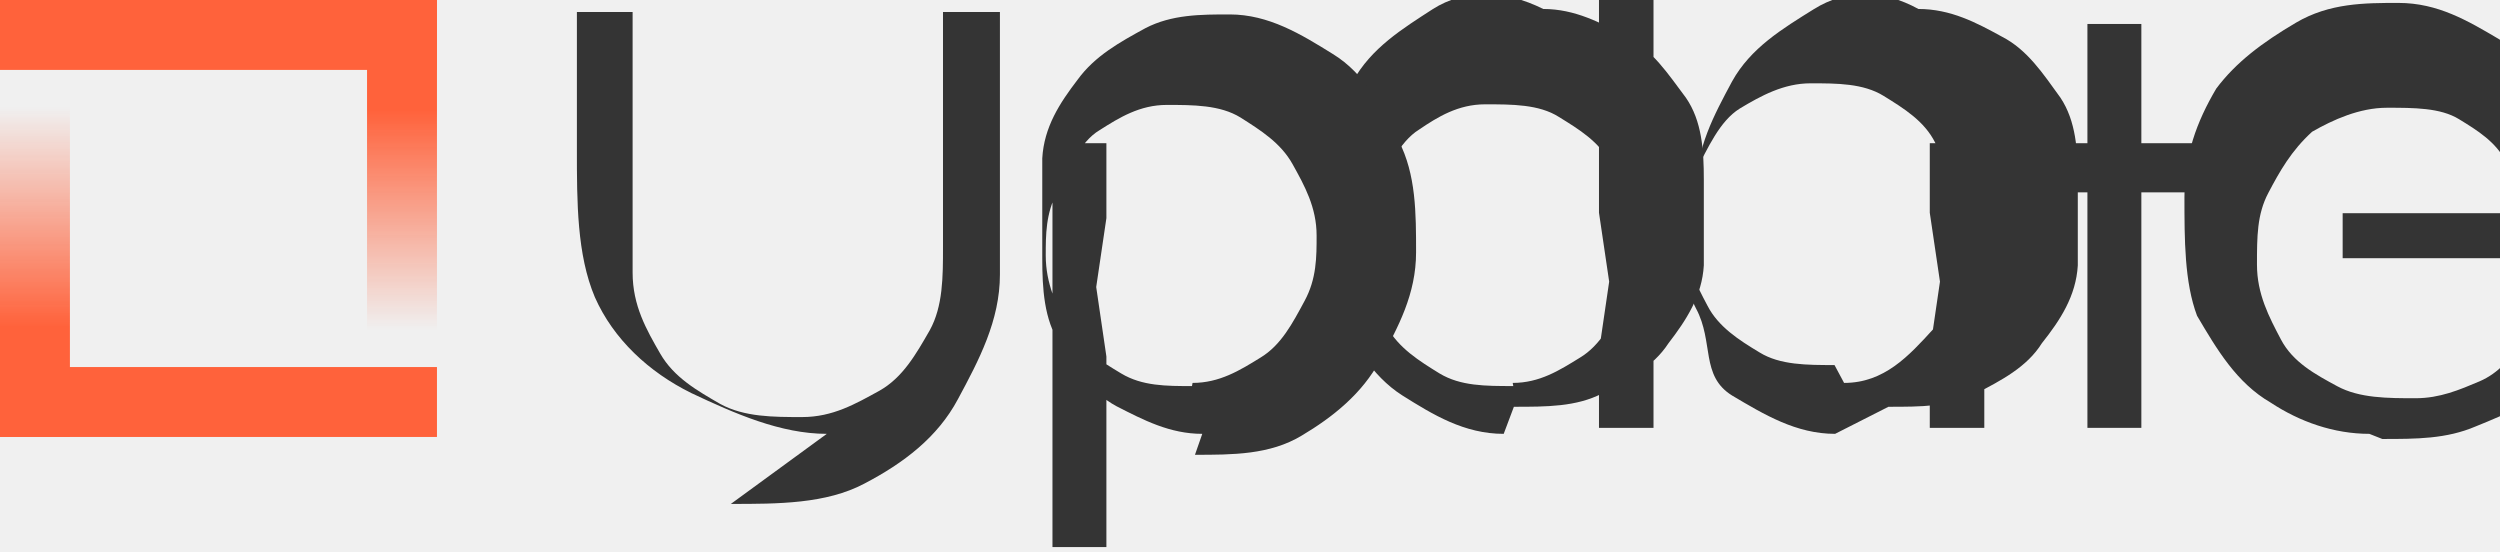
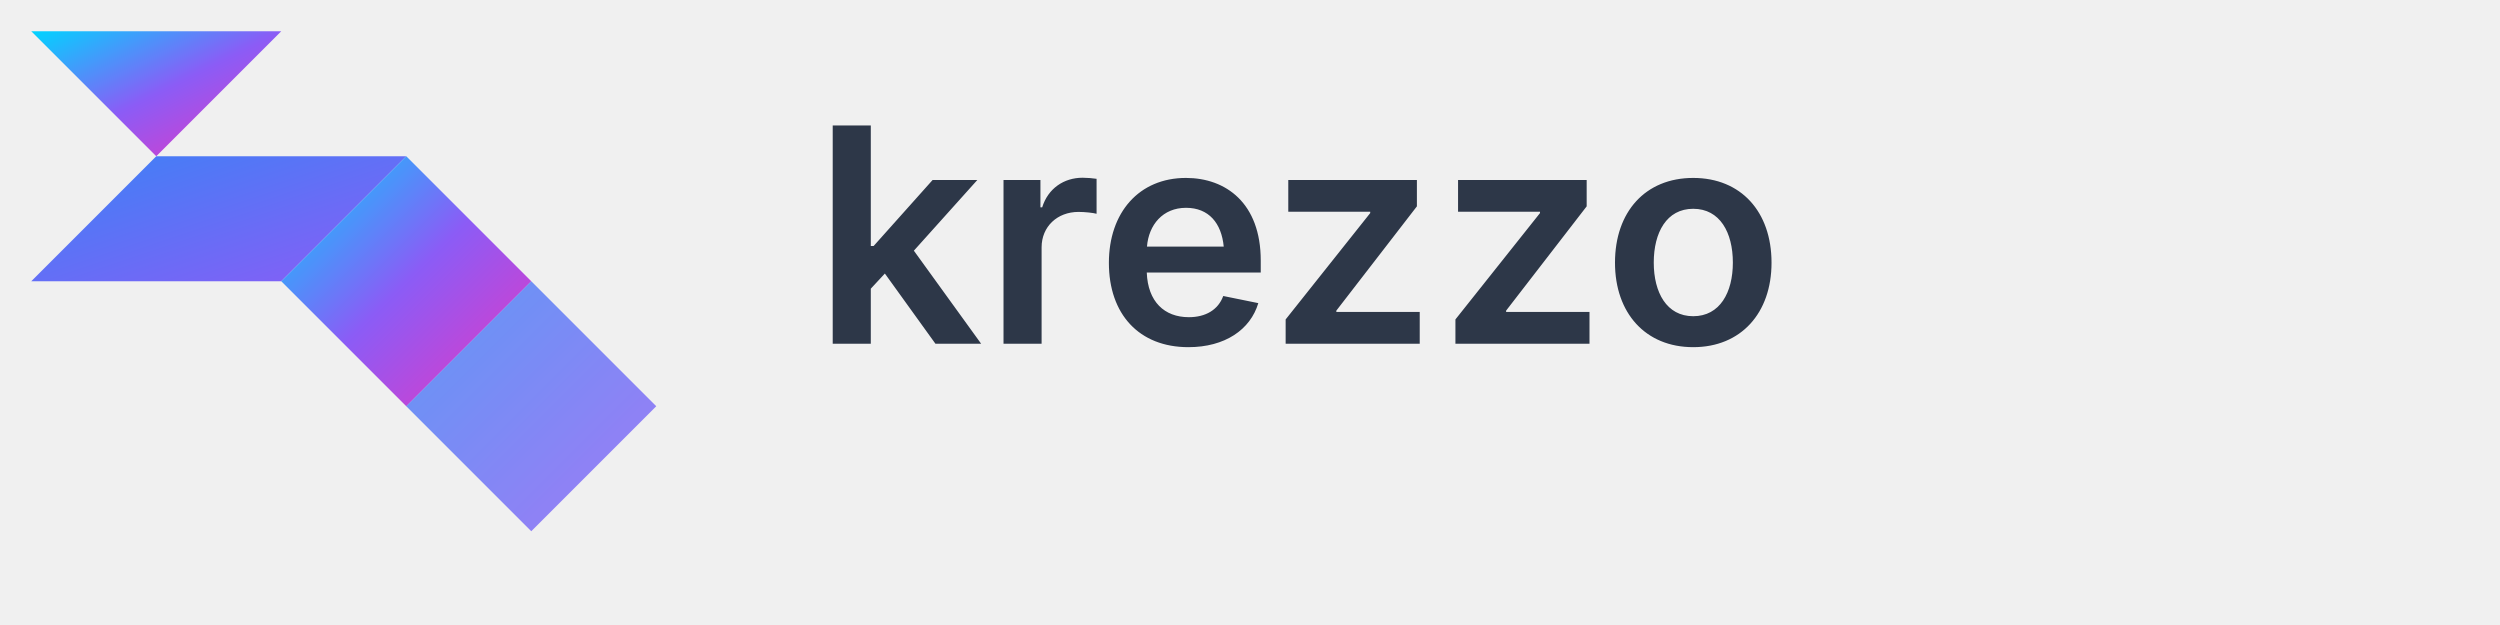
- <svg xmlns="http://www.w3.org/2000/svg" width="349" height="77" viewBox="0 0 349 77" fill="none">
-   <g clip-path="url(#clip0)">
-     <path d="M0 51.24H61V61H0V51.24Z" fill="#FF623B" />
-     <path d="M0 9.76H9.76V61H0V9.76Z" fill="url(#paint0_linear)" />
-     <path d="M61 9.76H0V0H61V9.76Z" fill="#FF623B" />
-     <path d="M61 51.24H51.24V0H61V51.24Z" fill="url(#paint1_linear)" />
-     <path d="M330.764 60.565C325.824 60.565 321.056 58.888 316.996 56.211C312.228 53.451 309.468 48.766 306.708 44.081C304.948 39.396 304.948 33.457 304.948 27.518C304.948 21.661 306.625 17.058 309.385 12.373C312.145 8.688 315.83 5.928 320.515 3.168C325.2 0.408 330.139 0.408 334.824 0.408C340.345 0.408 344.528 2.917 348.794 5.426C353.06 7.935 355.319 12.369 357.658 16.802C360.914 21.235 360.914 26.174 360.914 31.113C360.914 31.948 360.83 32.783 360.83 33.618C360.747 34.453 360.58 35.205 360.58 36.04H327.035V29.766H356.564L353.804 32.192C353.804 28.176 352.382 25.416 349.879 22.656C348.457 19.812 345.864 18.222 343.27 16.632C340.677 15.042 336.992 15.042 333.228 15.042C329.38 15.042 325.699 16.716 322.771 18.39C319.842 21.066 318.253 23.909 316.664 26.919C315.074 29.929 315.074 33.022 315.074 36.949C315.074 41.043 316.747 44.219 318.42 47.395C320.093 50.571 323.189 52.245 326.285 53.919C329.381 55.592 333.312 55.592 337.243 55.592C340.589 55.592 343.349 54.421 346.109 53.25C348.869 52.079 350.542 49.903 352.132 47.728L356.984 52.664C354.14 56.01 349.962 57.767 345.613 59.524C341.515 61.281 337.334 61.281 332.568 61.281L330.764 60.565Z" fill="#343434" />
-     <path d="M291.404 59.728V3.346H298.933V59.728H291.404ZM281.616 26.853V19.993H308.72V26.853H281.616Z" fill="#343434" />
-     <path d="M256.18 60.565C250.742 60.565 246.309 57.888 241.793 55.211C237.358 52.451 239.283 47.766 236.773 43.081C234.263 38.396 236.773 32.457 236.773 26.518C236.773 20.662 239.283 16.059 241.793 11.374C244.386 6.689 248.82 4.013 253.255 1.253C257.689 -1.507 262.79 -1.507 267.81 1.253C272.327 1.252 275.924 3.177 279.437 5.101C283.034 6.941 285.209 10.286 287.635 13.631C289.81 16.893 290.061 20.989 290.061 25.085V37.048C289.81 41.314 287.635 44.659 285.041 47.921C282.948 51.266 279.351 53.106 275.837 54.946C272.24 56.786 268.142 56.786 263.627 56.786L256.18 60.565ZM257.434 53.455C263.039 53.455 266.469 49.69 269.899 45.925C273.329 42.076 273.329 36.137 273.329 30.198C273.329 26.1 271.739 23.007 270.149 19.914C268.643 16.904 265.799 15.146 262.955 13.388C260.111 11.631 256.433 11.631 252.755 11.631C248.99 11.631 245.812 13.388 242.884 15.145C240.04 16.9 238.367 20.786 236.778 23.796C235.188 26.807 235.188 29.734 235.188 32.644C235.188 36.659 236.777 39.669 238.366 42.679C239.872 45.606 242.716 47.447 245.644 49.205C248.489 50.962 252.251 50.962 256.098 50.962L257.434 53.455ZM269.397 59.728V49.02L270.819 39.317L269.397 29.697V19.993H277.009V59.728H269.397Z" fill="#343434" />
-     <path d="M209.917 60.565C204.396 60.565 200.046 57.888 195.779 55.211C191.429 52.451 188.836 47.766 186.326 43.081C183.816 38.396 183.816 32.457 183.816 26.518C183.816 20.662 186.326 16.059 188.836 11.374C191.429 6.689 195.779 4.013 200.046 1.253C204.396 -1.507 209.917 -1.507 215.437 1.253C219.871 1.252 223.468 3.177 227.064 5.101C230.661 6.941 232.836 10.286 235.345 13.631C237.603 16.893 237.854 20.989 237.854 25.085V37.048C237.603 41.314 235.428 44.659 232.918 47.921C230.743 51.266 227.146 53.106 223.632 54.946C220.035 56.786 215.937 56.786 211.338 56.786L209.917 60.565ZM211.172 53.455C214.935 53.455 217.697 51.698 220.542 49.94C223.469 48.185 224.975 45.092 226.565 41.999C228.154 38.987 228.154 35.894 228.154 32.884C228.154 28.786 226.481 25.776 224.808 22.766C223.218 19.753 220.458 18.078 217.614 16.32C214.853 14.563 211.088 14.563 207.324 14.563C203.56 14.563 200.716 16.32 198.122 18.077C195.278 19.832 193.688 23.718 192.015 26.728C190.426 29.739 190.426 32.666 190.426 35.576C190.426 39.591 192.015 42.601 193.604 45.611C195.277 48.621 198.121 50.378 200.965 52.136C203.893 53.893 207.324 53.893 211.255 53.893L211.172 53.455ZM230.83 59.728H223.218V49.02L224.64 39.317L223.218 29.697V0H230.83V59.728Z" fill="#343434" />
-     <path d="M167.837 60.565C163.32 60.565 159.639 58.64 155.875 56.715C152.278 54.79 150.103 51.362 147.927 47.934C145.752 44.586 145.501 40.32 145.501 36.054V22.091C145.752 17.741 147.927 14.396 150.428 11.134C152.853 7.789 156.366 5.864 159.888 3.939C163.568 2.015 167.66 2.015 171.668 2.015C177.106 2.015 181.624 4.775 186.058 7.535C190.576 10.295 192.918 14.98 195.259 19.665C197.684 24.35 197.684 29.785 197.684 35.22C197.684 41.076 195.176 45.678 192.667 50.28C190.158 54.965 186.058 58.227 181.707 60.816C177.273 63.489 172.088 63.489 166.817 63.489L167.837 60.565ZM146.924 76.375V19.993H154.453V30.45L153.031 40.07L154.453 49.773V76.375H146.924ZM166.482 53.455C170.247 53.455 173.091 51.697 175.935 49.94C178.863 48.185 180.452 45.092 182.125 41.999C183.798 38.904 183.798 35.895 183.798 32.885C183.798 28.952 182.125 25.942 180.452 22.932C178.779 19.92 175.935 18.162 173.175 16.405C170.33 14.647 166.566 14.647 162.884 14.647C159.12 14.647 156.275 16.405 153.515 18.162C150.671 19.834 149.165 23.804 147.575 26.814C145.986 29.825 145.986 32.752 145.986 35.662C145.986 39.594 147.492 42.687 149.081 45.697C150.754 48.624 153.598 50.381 156.526 52.139C159.454 53.896 162.801 53.896 166.399 53.896L166.482 53.455Z" fill="#343434" />
-     <path d="M115.419 60.565C108.978 60.565 102.537 57.72 96.513 54.875C90.572 51.947 85.636 47.346 83.044 41.49C80.534 35.551 80.534 28.193 80.534 20.918V1.673H88.313V38.062C88.313 42.662 90.237 46.009 92.162 49.356C94.086 52.702 97.349 54.542 100.528 56.382C103.874 58.222 107.971 58.222 111.985 58.222C116.251 58.222 119.43 56.382 122.775 54.542C126.038 52.702 127.878 49.439 129.801 46.093C131.642 42.747 131.642 38.649 131.642 34.468V1.673H139.589V38.313C139.589 44.754 136.662 50.273 133.734 55.709C130.889 61.062 126.122 64.658 120.682 67.503C115.325 70.348 108.634 70.348 102.026 70.348L115.419 60.565Z" fill="#343434" />
-   </g>
+ <svg xmlns="http://www.w3.org/2000/svg" width="400" height="100" viewBox="0 0 400 100" fill="none">
  <defs>
-     <linearGradient id="paint0_linear" x1="4.88" y1="61" x2="4.88" y2="9.76" gradientUnits="userSpaceOnUse">
-       <stop stop-color="#FF623B" />
-       <stop offset="0.3" stop-color="#FF623B" />
-       <stop offset="0.9" stop-color="#FF623B" stop-opacity="0" />
+     <linearGradient id="grad1" x1="0%" y1="0%" x2="100%" y2="100%">
+       <stop offset="0%" style="stop-color:#00D4FF;stop-opacity:1" />
+       <stop offset="50%" style="stop-color:#8B5CF6;stop-opacity:1" />
+       <stop offset="100%" style="stop-color:#E935C1;stop-opacity:1" />
    </linearGradient>
-     <linearGradient id="paint1_linear" x1="56.12" y1="0" x2="56.12" y2="51.24" gradientUnits="userSpaceOnUse">
-       <stop stop-color="#FF623B" />
-       <stop offset="0.3" stop-color="#FF623B" />
-       <stop offset="0.9" stop-color="#FF623B" stop-opacity="0" />
+     <linearGradient id="grad2" x1="0%" y1="0%" x2="100%" y2="100%">
+       <stop offset="0%" style="stop-color:#3B82F6;stop-opacity:1" />
+       <stop offset="100%" style="stop-color:#8B5CF6;stop-opacity:1" />
    </linearGradient>
-     <clipPath id="clip0">
-       <rect width="349" height="76.375" fill="white" />
-     </clipPath>
  </defs>
+   <path d="M5 5 L45 5 L25 25 Z" fill="url(#grad1)" />
+   <path d="M25 25 L65 25 L45 45 L5 45 Z" fill="url(#grad2)" />
+   <path d="M45 45 L65 25 L85 45 L65 65 Z" fill="url(#grad1)" />
+   <path d="M65 65 L85 45 L105 65 L85 85 Z" fill="url(#grad2)" opacity="0.8" />
+   <text x="130" y="55" font-family="system-ui, -apple-system, sans-serif" font-size="48" font-weight="600" fill="#2D3748">krezzo</text>
</svg>
